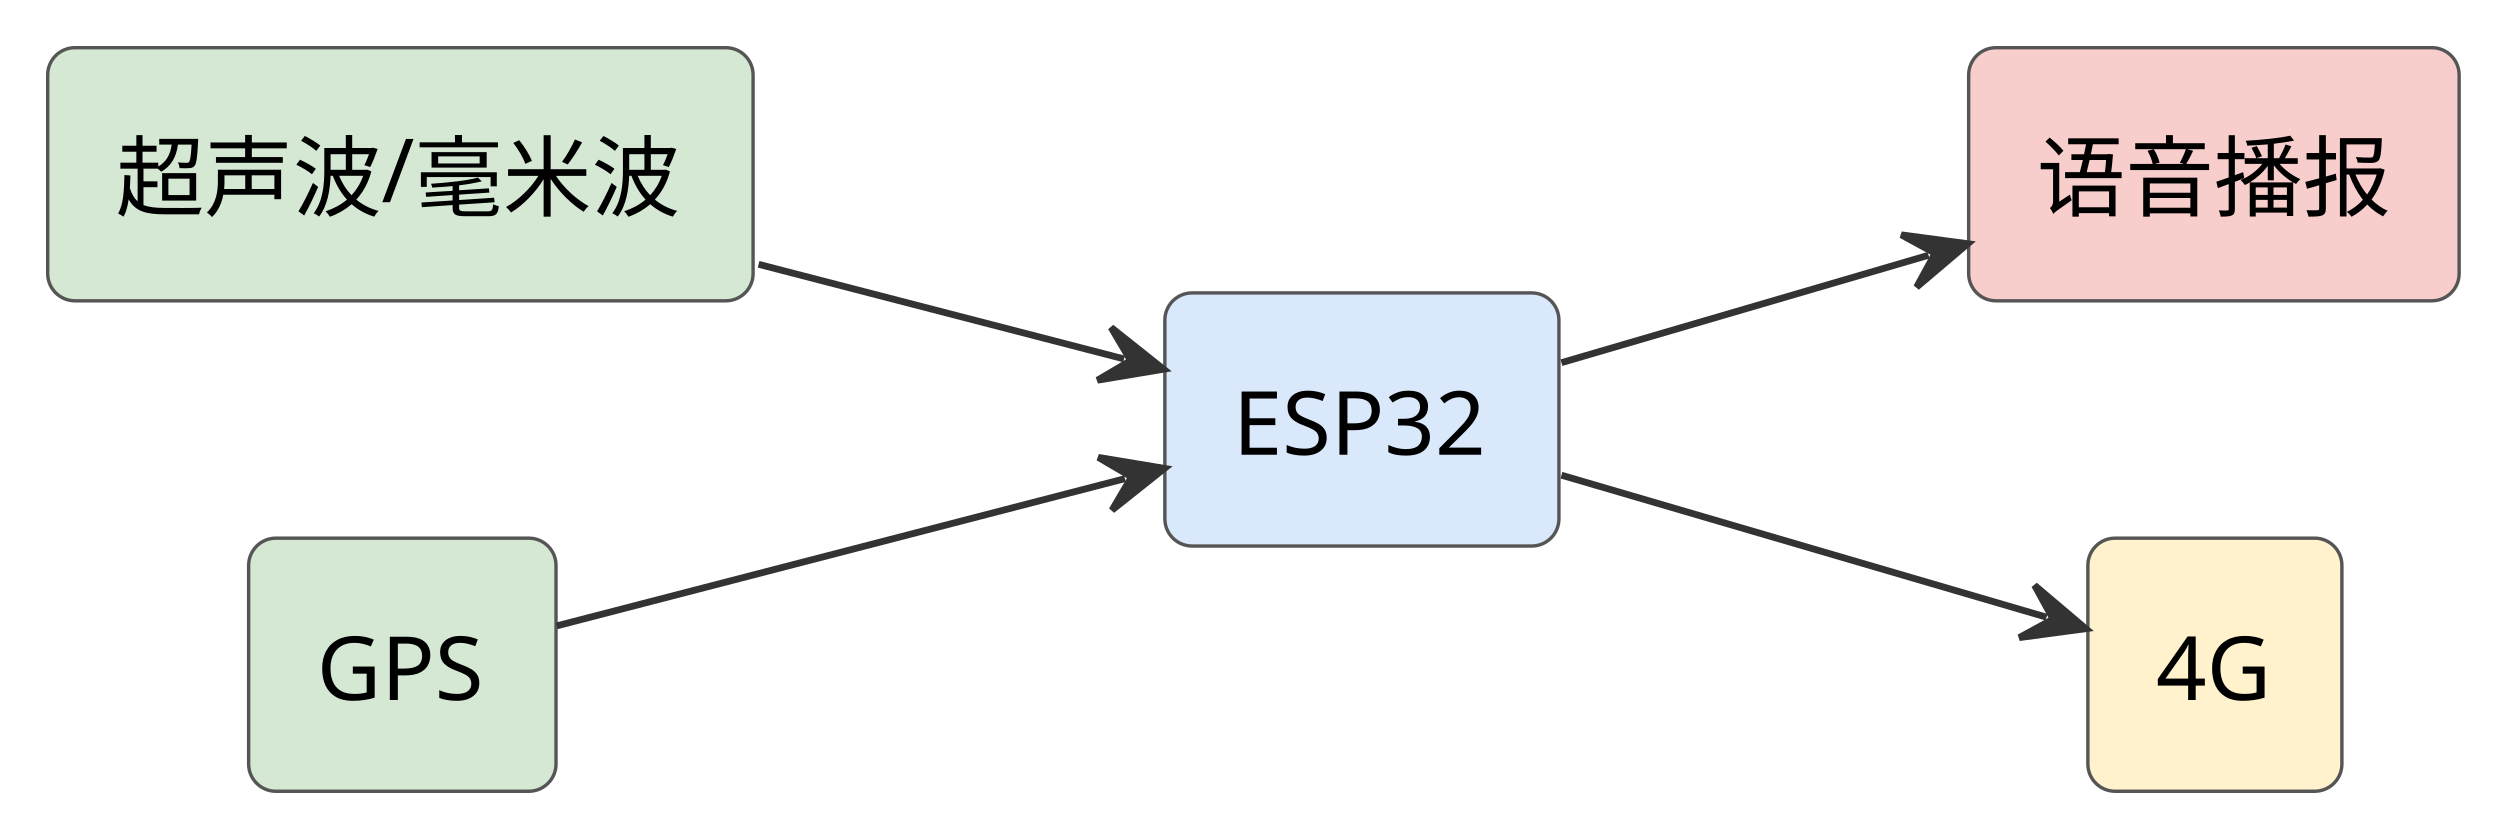
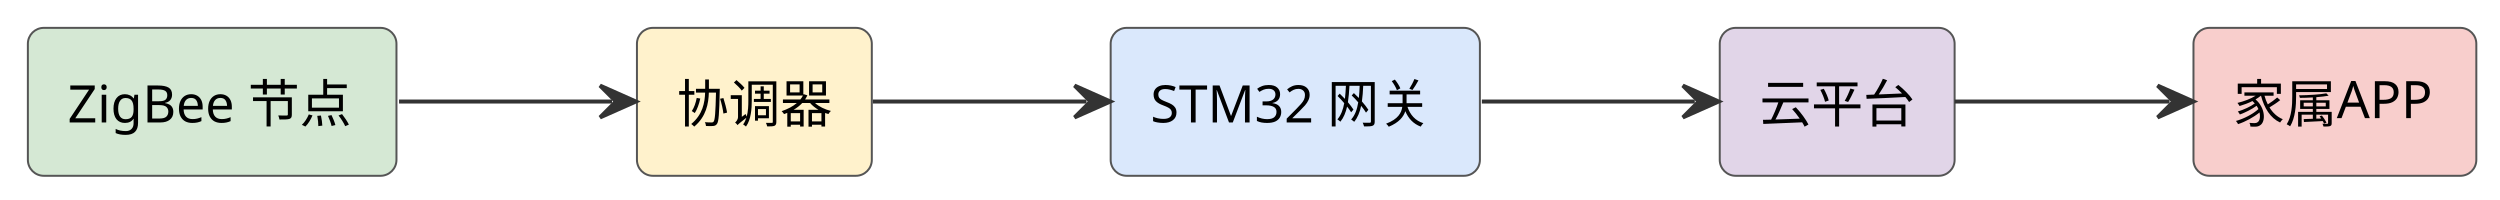
- <svg xmlns="http://www.w3.org/2000/svg" contentStyleType="text/css" height="122px" preserveAspectRatio="none" style="width:367px;height:122px;background:#FFFFFF;" version="1.1" viewBox="0 0 367 122" width="367px" zoomAndPan="magnify">
+ <svg xmlns="http://www.w3.org/2000/svg" contentStyleType="text/css" height="50px" preserveAspectRatio="none" style="width:628px;height:50px;background:#FFFFFF;" version="1.1" viewBox="0 0 628 50" width="628px" zoomAndPan="magnify">
  <defs />
  <g>
-     <g id="elem_ult">
-       <rect fill="#D5E8D4" height="37.158" rx="4" ry="4" style="stroke:#555555;stroke-width:0.5;" width="103.554" x="7" y="7" />
-       <text fill="#000000" font-family="Microsoft YaHei" font-size="13" lengthAdjust="spacing" textLength="83.554" x="17" y="30.755">超声波/毫米波</text>
+     <g id="elem_z">
+       <rect fill="#D5E8D4" height="37.158" rx="4" ry="4" style="stroke:#555555;stroke-width:0.5;" width="92.592" x="7" y="7" />
+       <text fill="#000000" font-family="Microsoft YaHei" font-size="13" lengthAdjust="spacing" textLength="72.592" x="17" y="30.755">ZigBee 节点</text>
    </g>
-     <g id="elem_gps">
-       <rect fill="#D5E8D4" height="37.158" rx="4" ry="4" style="stroke:#555555;stroke-width:0.5;" width="45.124" x="36.5" y="79" />
-       <text fill="#000000" font-family="Microsoft YaHei" font-size="13" lengthAdjust="spacing" textLength="25.124" x="46.5" y="102.755">GPS</text>
+     <g id="elem_coord">
+       <rect fill="#FFF2CC" height="37.158" rx="4" ry="4" style="stroke:#555555;stroke-width:0.5;" width="59" x="160" y="7" />
+       <text fill="#000000" font-family="Microsoft YaHei" font-size="13" lengthAdjust="spacing" textLength="39" x="170" y="30.755">协调器</text>
    </g>
-     <g id="elem_esp">
-       <rect fill="#DAE8FC" height="37.158" rx="4" ry="4" style="stroke:#555555;stroke-width:0.5;" width="57.851" x="171" y="43" />
-       <text fill="#000000" font-family="Microsoft YaHei" font-size="13" lengthAdjust="spacing" textLength="37.851" x="181" y="66.755">ESP32</text>
+     <g id="elem_gw">
+       <rect fill="#DAE8FC" height="37.158" rx="4" ry="4" style="stroke:#555555;stroke-width:0.5;" width="92.751" x="279" y="7" />
+       <text fill="#000000" font-family="Microsoft YaHei" font-size="13" lengthAdjust="spacing" textLength="72.751" x="289" y="30.755">STM32 网关</text>
    </g>
-     <g id="elem_spk">
-       <rect fill="#F8CECC" height="37.158" rx="4" ry="4" style="stroke:#555555;stroke-width:0.5;" width="72" x="289" y="7" />
-       <text fill="#000000" font-family="Microsoft YaHei" font-size="13" lengthAdjust="spacing" textLength="52" x="299" y="30.755">语音播报</text>
+     <g id="elem_cloud">
+       <rect fill="#E1D5E8" height="37.158" rx="4" ry="4" style="stroke:#555555;stroke-width:0.5;" width="59" x="432" y="7" />
+       <text fill="#000000" font-family="Microsoft YaHei" font-size="13" lengthAdjust="spacing" textLength="39" x="442" y="30.755">云平台</text>
    </g>
-     <g id="elem_g">
-       <rect fill="#FFF2CC" height="37.158" rx="4" ry="4" style="stroke:#555555;stroke-width:0.5;" width="37.291" x="306.5" y="79" />
-       <text fill="#000000" font-family="Microsoft YaHei" font-size="13" lengthAdjust="spacing" textLength="17.291" x="316.5" y="102.755">4G</text>
+     <g id="elem_app">
+       <rect fill="#F8CECC" height="37.158" rx="4" ry="4" style="stroke:#555555;stroke-width:0.5;" width="71.054" x="551" y="7" />
+       <text fill="#000000" font-family="Microsoft YaHei" font-size="13" lengthAdjust="spacing" textLength="51.054" x="561" y="30.755">家属APP</text>
    </g>
-     <g id="link_ult_esp">
-       <path d="M111.36,38.8 C131.47,44.01 147.952,48.275 165.012,52.695 " fill="none" id="ult-to-esp" style="stroke:#333333;stroke-width:1.0;" />
-       <polygon fill="#333333" points="170.82,54.2,163.111,48.071,165.98,52.946,161.104,55.815,170.82,54.2" style="stroke:#333333;stroke-width:1.0;" />
+     <g id="link_z_coord">
+       <path d="M100.24,25.5 C119.95,25.5 136.4,25.5 153.73,25.5 " fill="none" id="z-to-coord" style="stroke:#333333;stroke-width:1.0;" />
+       <polygon fill="#333333" points="159.73,25.5,150.73,21.5,154.73,25.5,150.73,29.5,159.73,25.5" style="stroke:#333333;stroke-width:1.0;" />
    </g>
-     <g id="link_gps_esp">
-       <path d="M81.72,91.88 C105.77,85.65 138.812,77.085 165.142,70.264 " fill="none" id="gps-to-esp" style="stroke:#333333;stroke-width:1.0;" />
-       <polygon fill="#333333" points="170.95,68.76,161.234,67.144,166.11,70.014,163.24,74.889,170.95,68.76" style="stroke:#333333;stroke-width:1.0;" />
+     <g id="link_coord_gw">
+       <path d="M219.25,25.5 C236.63,25.5 253.17,25.5 272.93,25.5 " fill="none" id="coord-to-gw" style="stroke:#333333;stroke-width:1.0;" />
+       <polygon fill="#333333" points="278.93,25.5,269.93,21.5,273.93,25.5,269.93,29.5,278.93,25.5" style="stroke:#333333;stroke-width:1.0;" />
    </g>
-     <g id="link_esp_spk">
-       <path d="M229.22,53.24 C246.95,48.05 264.202,43.007 283.112,37.467 " fill="none" id="esp-to-spk" style="stroke:#333333;stroke-width:1.0;" />
-       <polygon fill="#333333" points="288.87,35.78,279.108,34.472,284.072,37.186,281.358,42.149,288.87,35.78" style="stroke:#333333;stroke-width:1.0;" />
+     <g id="link_gw_cloud">
+       <path d="M372.24,25.5 C391.95,25.5 408.4,25.5 425.73,25.5 " fill="none" id="gw-to-cloud" style="stroke:#333333;stroke-width:1.0;" />
+       <polygon fill="#333333" points="431.73,25.5,422.73,21.5,426.73,25.5,422.73,29.5,431.73,25.5" style="stroke:#333333;stroke-width:1.0;" />
    </g>
-     <g id="link_esp_g">
-       <path d="M229.22,69.76 C252.91,76.69 280.261,84.706 300.431,90.606 " fill="none" id="esp-to-g" style="stroke:#333333;stroke-width:1.0;" />
-       <polygon fill="#333333" points="306.19,92.29,298.675,85.924,301.391,90.886,296.429,93.602,306.19,92.29" style="stroke:#333333;stroke-width:1.0;" />
+     <g id="link_cloud_app">
+       <path d="M491.03,25.5 C508.91,25.5 526.08,25.5 544.99,25.5 " fill="none" id="cloud-to-app" style="stroke:#333333;stroke-width:1.0;" />
+       <polygon fill="#333333" points="550.99,25.5,541.99,21.5,545.99,25.5,541.99,29.5,550.99,25.5" style="stroke:#333333;stroke-width:1.0;" />
    </g>
  </g>
</svg>
